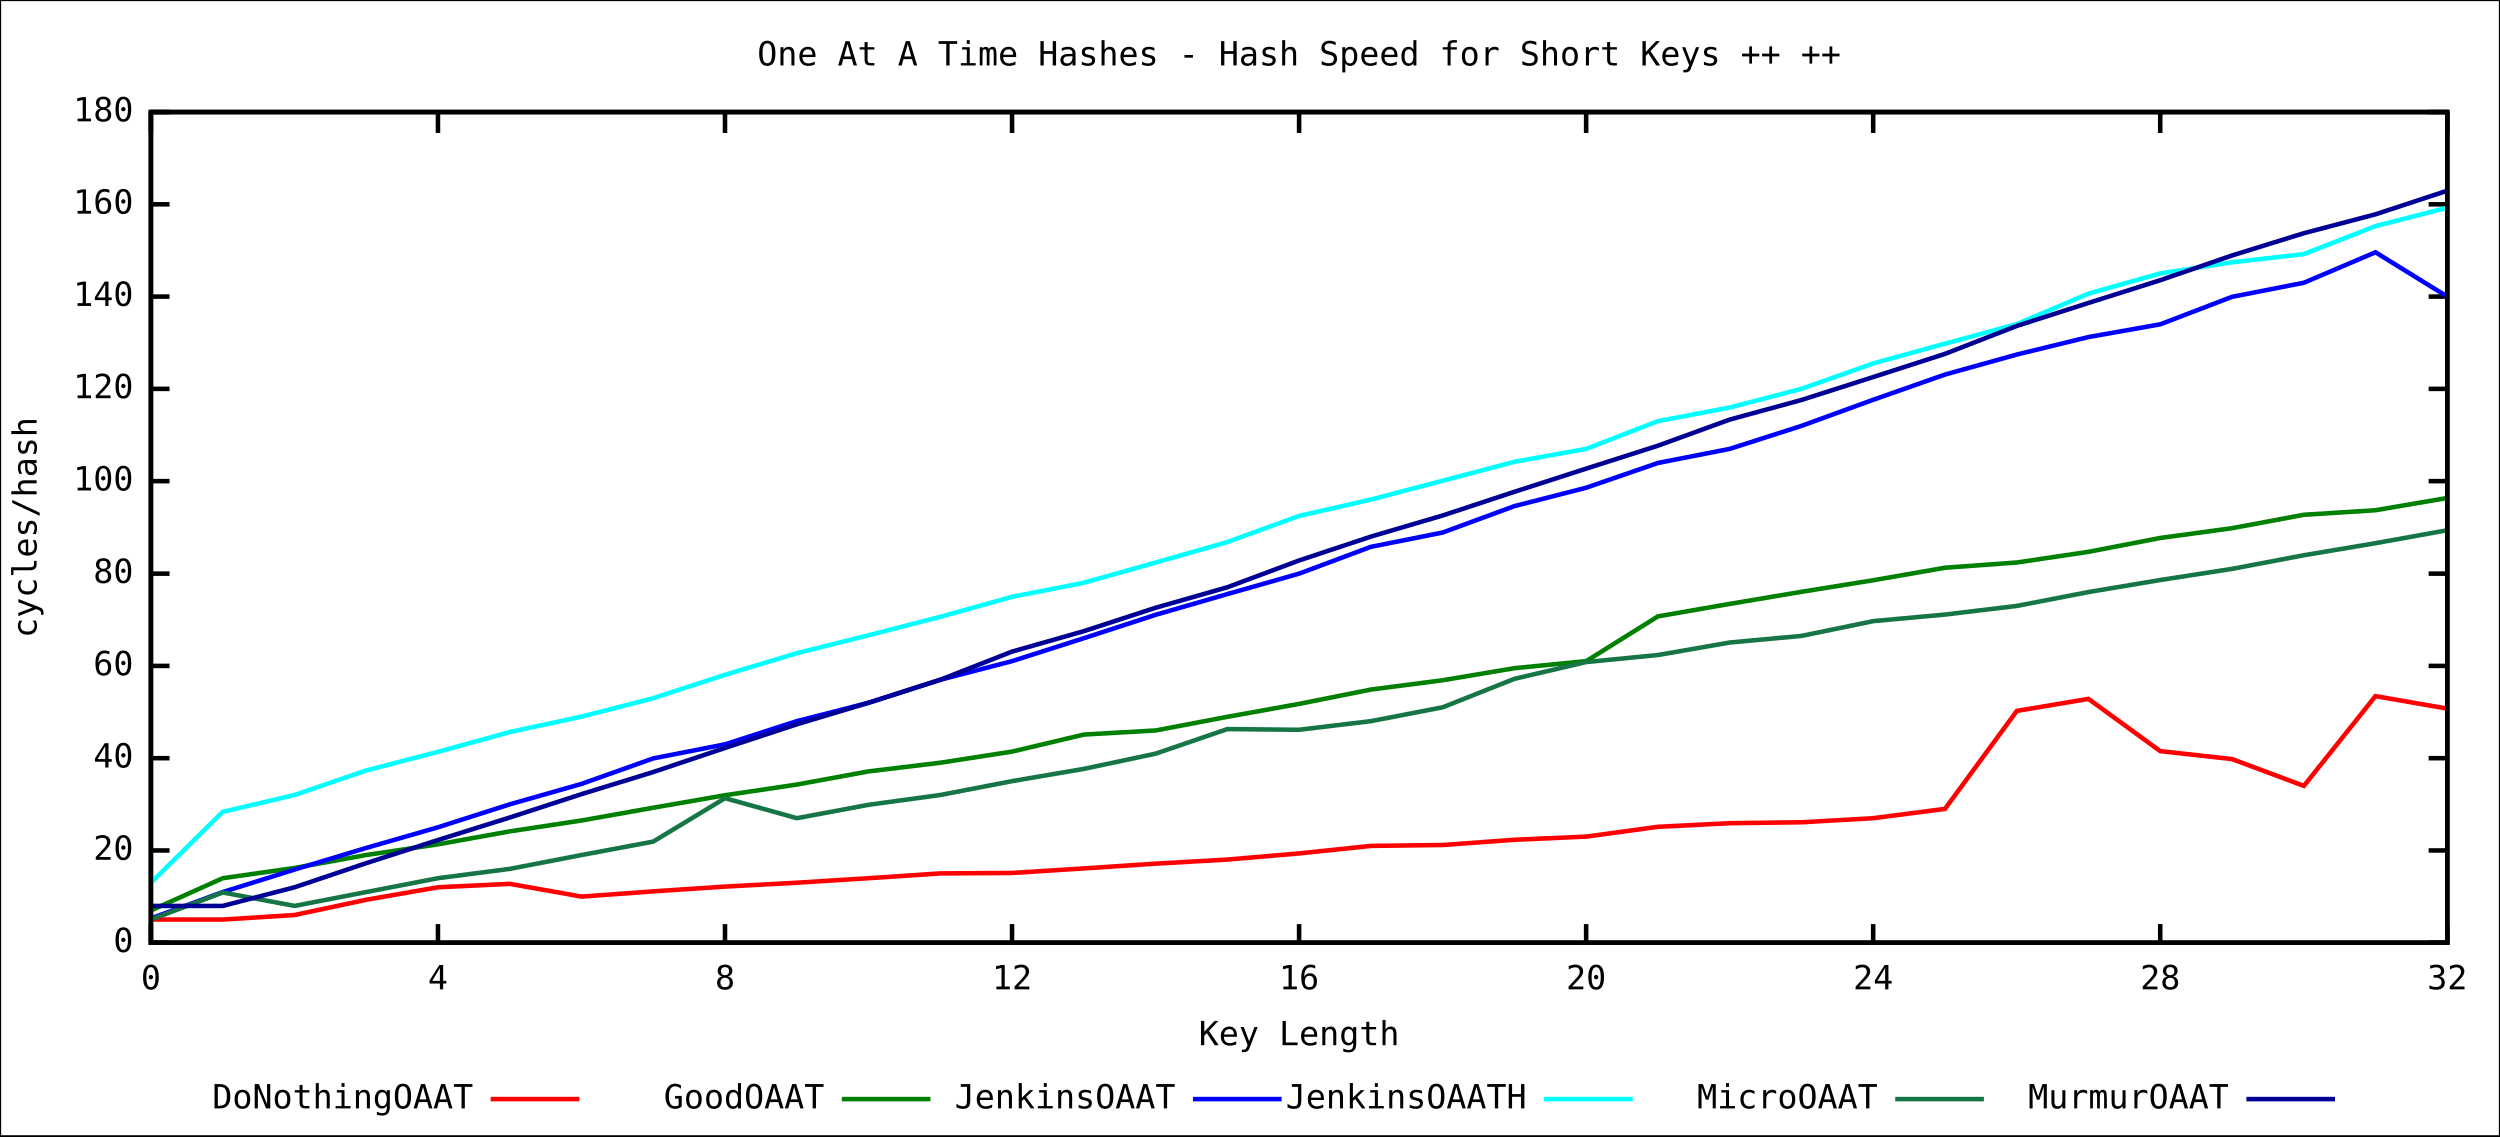
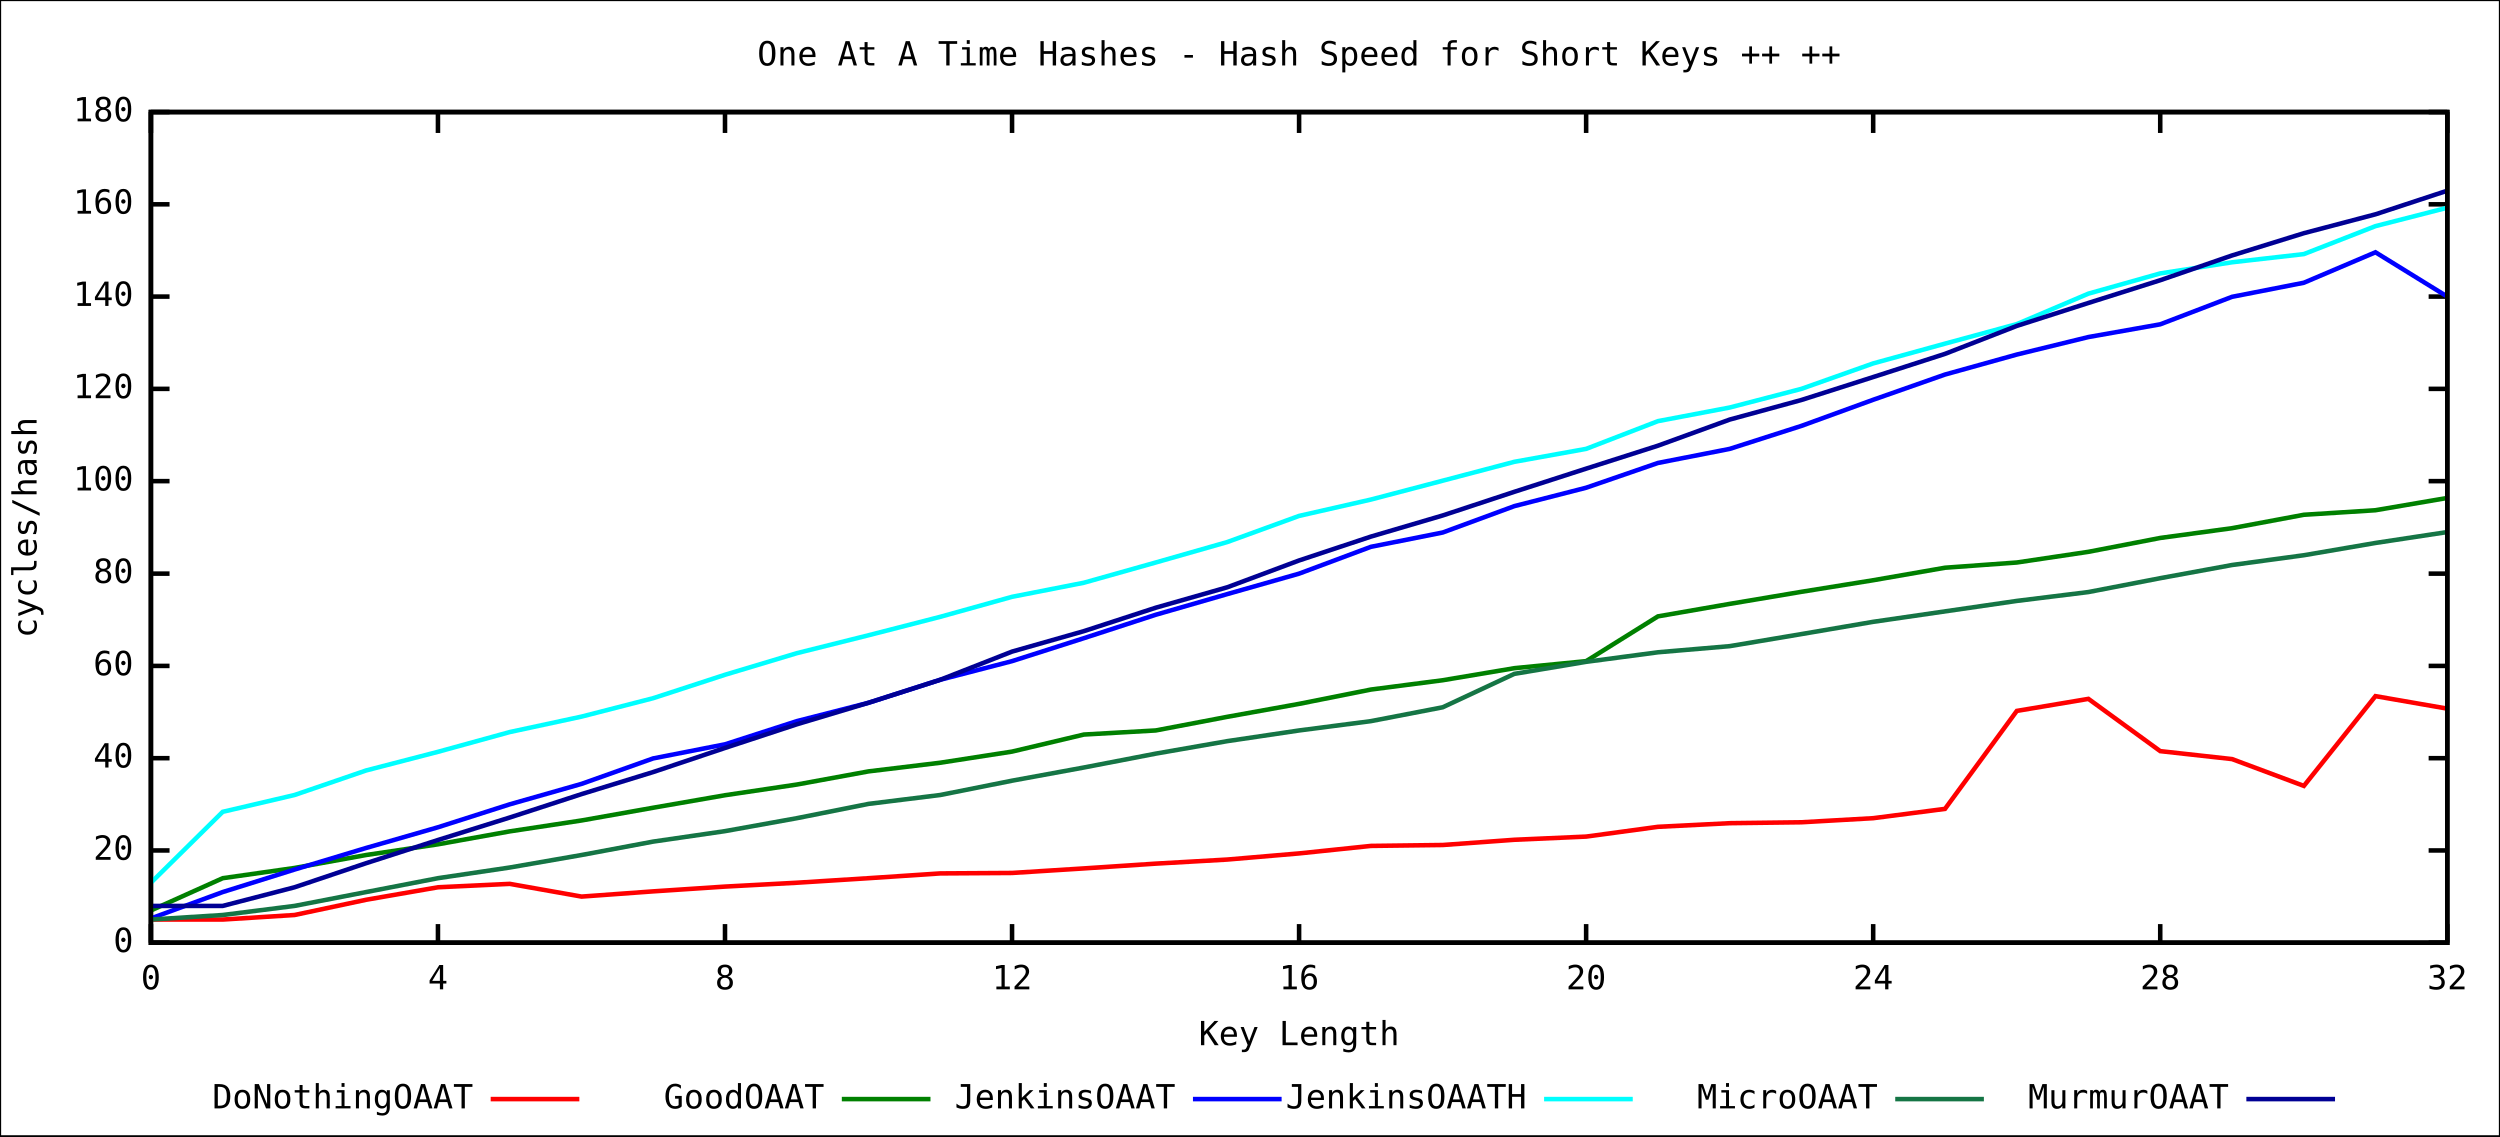
<svg xmlns="http://www.w3.org/2000/svg" xmlns:xlink="http://www.w3.org/1999/xlink" width="1100" height="500" viewBox="0 0 1100 500">
  <rect x="0" y="0" width="1100" height="500" fill="#ffffff" stroke="black" stroke-width="1" />
  <g id="gnuplot_canvas">
    <defs>
      <circle id="gpDot" r="0.5" stroke-width="0.5" />
      <path id="gpPt0" stroke-width="0.244" stroke="currentColor" d="M-1,0 h2 M0,-1 v2" />
      <path id="gpPt1" stroke-width="0.244" stroke="currentColor" d="M-1,-1 L1,1 M1,-1 L-1,1" />
      <path id="gpPt2" stroke-width="0.244" stroke="currentColor" d="M-1,0 L1,0 M0,-1 L0,1 M-1,-1 L1,1 M-1,1 L1,-1" />
      <rect id="gpPt3" stroke-width="0.244" stroke="currentColor" x="-1" y="-1" width="2" height="2" />
      <rect id="gpPt4" stroke-width="0.244" stroke="currentColor" fill="currentColor" x="-1" y="-1" width="2" height="2" />
      <circle id="gpPt5" stroke-width="0.244" stroke="currentColor" cx="0" cy="0" r="1" />
      <use xlink:href="#gpPt5" id="gpPt6" fill="currentColor" stroke="none" />
      <path id="gpPt7" stroke-width="0.244" stroke="currentColor" d="M0,-1.33 L-1.33,0.67 L1.33,0.67 z" />
      <use xlink:href="#gpPt7" id="gpPt8" fill="currentColor" stroke="none" />
      <use xlink:href="#gpPt7" id="gpPt9" stroke="currentColor" transform="rotate(180)" />
      <use xlink:href="#gpPt9" id="gpPt10" fill="currentColor" stroke="none" />
      <use xlink:href="#gpPt3" id="gpPt11" stroke="currentColor" transform="rotate(45)" />
      <use xlink:href="#gpPt11" id="gpPt12" fill="currentColor" stroke="none" />
    </defs>
    <g style="fill:none; color:white; stroke:currentColor; stroke-width:2.00; stroke-linecap:butt; stroke-linejoin:miter">
</g>
    <g style="fill:none; color:black; stroke:currentColor; stroke-width:2.00; stroke-linecap:butt; stroke-linejoin:miter">
      <path stroke="black" d="M66.4,414.8 L74.6,414.8 M1076.8,414.8 L1068.6,414.8  h0.01" />
      <g transform="translate(58.7,418.9)" style="stroke:none; fill:black; font-family:mono; font-size:11.00pt; text-anchor:end">
        <text> 0</text>
      </g>
      <path stroke="black" d="M66.4,374.2 L74.6,374.2 M1076.8,374.2 L1068.6,374.2  h0.01" />
      <g transform="translate(58.7,378.3)" style="stroke:none; fill:black; font-family:mono; font-size:11.00pt; text-anchor:end">
        <text> 20</text>
      </g>
      <path stroke="black" d="M66.4,333.6 L74.6,333.6 M1076.8,333.6 L1068.6,333.6  h0.01" />
      <g transform="translate(58.7,337.7)" style="stroke:none; fill:black; font-family:mono; font-size:11.00pt; text-anchor:end">
        <text> 40</text>
      </g>
      <path stroke="black" d="M66.4,293.0 L74.6,293.0 M1076.8,293.0 L1068.6,293.0  h0.01" />
      <g transform="translate(58.7,297.1)" style="stroke:none; fill:black; font-family:mono; font-size:11.00pt; text-anchor:end">
        <text> 60</text>
      </g>
      <path stroke="black" d="M66.4,252.4 L74.6,252.4 M1076.8,252.4 L1068.6,252.4  h0.01" />
      <g transform="translate(58.7,256.5)" style="stroke:none; fill:black; font-family:mono; font-size:11.00pt; text-anchor:end">
        <text> 80</text>
      </g>
      <path stroke="black" d="M66.4,211.7 L74.6,211.7 M1076.8,211.7 L1068.6,211.7  h0.01" />
      <g transform="translate(58.7,215.8)" style="stroke:none; fill:black; font-family:mono; font-size:11.00pt; text-anchor:end">
        <text> 100</text>
      </g>
      <path stroke="black" d="M66.4,171.1 L74.6,171.1 M1076.8,171.1 L1068.6,171.1  h0.01" />
      <g transform="translate(58.7,175.2)" style="stroke:none; fill:black; font-family:mono; font-size:11.00pt; text-anchor:end">
        <text> 120</text>
      </g>
      <path stroke="black" d="M66.4,130.5 L74.6,130.5 M1076.8,130.5 L1068.6,130.5  h0.01" />
      <g transform="translate(58.7,134.6)" style="stroke:none; fill:black; font-family:mono; font-size:11.00pt; text-anchor:end">
        <text> 140</text>
      </g>
      <path stroke="black" d="M66.4,89.9 L74.6,89.9 M1076.8,89.9 L1068.6,89.9  h0.01" />
      <g transform="translate(58.7,94.0)" style="stroke:none; fill:black; font-family:mono; font-size:11.00pt; text-anchor:end">
        <text> 160</text>
      </g>
      <path stroke="black" d="M66.4,49.3 L74.6,49.3 M1076.8,49.3 L1068.6,49.3  h0.01" />
      <g transform="translate(58.7,53.4)" style="stroke:none; fill:black; font-family:mono; font-size:11.00pt; text-anchor:end">
        <text> 180</text>
      </g>
      <path stroke="black" d="M66.4,414.8 L66.4,406.6 M66.4,49.3 L66.4,57.5  h0.01" />
      <g transform="translate(66.4,435.3)" style="stroke:none; fill:black; font-family:mono; font-size:11.00pt; text-anchor:middle">
        <text> 0</text>
      </g>
      <path stroke="black" d="M192.7,414.8 L192.7,406.6 M192.7,49.3 L192.7,57.5  h0.01" />
      <g transform="translate(192.7,435.3)" style="stroke:none; fill:black; font-family:mono; font-size:11.00pt; text-anchor:middle">
        <text> 4</text>
      </g>
      <path stroke="black" d="M319.0,414.8 L319.0,406.6 M319.0,49.3 L319.0,57.5  h0.01" />
      <g transform="translate(319.0,435.3)" style="stroke:none; fill:black; font-family:mono; font-size:11.00pt; text-anchor:middle">
        <text> 8</text>
      </g>
      <path stroke="black" d="M445.3,414.8 L445.3,406.6 M445.3,49.3 L445.3,57.5  h0.01" />
      <g transform="translate(445.3,435.3)" style="stroke:none; fill:black; font-family:mono; font-size:11.00pt; text-anchor:middle">
        <text> 12</text>
      </g>
      <path stroke="black" d="M571.6,414.8 L571.6,406.6 M571.6,49.3 L571.6,57.5  h0.01" />
      <g transform="translate(571.6,435.3)" style="stroke:none; fill:black; font-family:mono; font-size:11.00pt; text-anchor:middle">
        <text> 16</text>
      </g>
      <path stroke="black" d="M697.9,414.8 L697.9,406.6 M697.9,49.3 L697.9,57.5  h0.01" />
      <g transform="translate(697.9,435.3)" style="stroke:none; fill:black; font-family:mono; font-size:11.00pt; text-anchor:middle">
        <text> 20</text>
      </g>
      <path stroke="black" d="M824.2,414.8 L824.2,406.6 M824.2,49.3 L824.2,57.5  h0.01" />
      <g transform="translate(824.2,435.3)" style="stroke:none; fill:black; font-family:mono; font-size:11.00pt; text-anchor:middle">
        <text> 24</text>
      </g>
      <path stroke="black" d="M950.5,414.8 L950.5,406.6 M950.5,49.3 L950.5,57.5  h0.01" />
      <g transform="translate(950.5,435.3)" style="stroke:none; fill:black; font-family:mono; font-size:11.00pt; text-anchor:middle">
        <text> 28</text>
      </g>
      <path stroke="black" d="M1076.8,414.8 L1076.8,406.6 M1076.8,49.3 L1076.8,57.5  h0.01" />
      <g transform="translate(1076.8,435.3)" style="stroke:none; fill:black; font-family:mono; font-size:11.00pt; text-anchor:middle">
        <text> 32</text>
      </g>
      <path stroke="black" d="M66.4,49.3 L66.4,414.8 L1076.8,414.8 L1076.8,49.3 L66.4,49.3 Z  h0.01" />
      <g transform="translate(16.1,232.1) rotate(270)" style="stroke:none; fill:black; font-family:mono; font-size:11.00pt; text-anchor:middle">
        <text>cycles/hash</text>
      </g>
      <g transform="translate(571.6,459.9)" style="stroke:none; fill:black; font-family:mono; font-size:11.00pt; text-anchor:middle">
        <text>Key Length</text>
      </g>
      <g transform="translate(571.6,28.8)" style="stroke:none; fill:black; font-family:mono; font-size:11.00pt; text-anchor:middle">
        <text>One At A Time Hashes - Hash Speed for Short Keys <a href="One_At_A_Time_Hashes.medium.svg">++</a>
          <a href="One_At_A_Time_Hashes.long.svg">++</a>
        </text>
      </g>
    </g>
    <g id="DoNothingOAAT">
      <g style="fill:none; color:red; stroke:currentColor; stroke-width:2.00; stroke-linecap:butt; stroke-linejoin:miter">
        <g visibility="visible">
          <g transform="translate(208.2,487.7)" style="stroke:none; fill:black; font-family:mono; font-size:11.00pt; text-anchor:end">
            <text>DoNothingOAAT</text>
          </g>
          <path d="M215.9,483.6 L254.9,483.6  h0.01" />
        </g>
        <path d="M66.4,404.6 L98.0,404.6 L129.6,402.6 L161.1,395.9 L192.7,390.4 L224.3,388.9 L255.9,394.5 L287.4,392.2    L319.0,390.1 L350.6,388.4 L382.2,386.4 L413.7,384.3 L445.3,384.1 L476.9,382.1 L508.5,380.0 L540.0,378.2    L571.6,375.5 L603.2,372.2 L634.8,371.8 L666.3,369.5 L697.9,368.1 L729.5,363.8 L761.1,362.2 L792.6,361.8    L824.2,360.0 L855.8,355.9 L887.4,312.8 L918.9,307.5 L950.5,330.5 L982.1,334.0 L1013.7,345.8 L1045.2,306.3    L1076.8,311.8  h0.01" />
      </g>
    </g>
    <g id="GoodOAAT">
      <g style="fill:none; color:green; stroke:currentColor; stroke-width:2.00; stroke-linecap:butt; stroke-linejoin:miter">
        <g visibility="visible">
          <g transform="translate(362.7,487.7)" style="stroke:none; fill:black; font-family:mono; font-size:11.00pt; text-anchor:end">
            <text>GoodOAAT</text>
          </g>
          <path d="M370.4,483.6 L409.4,483.6  h0.01" />
        </g>
        <path d="M66.4,400.6 L98.0,386.4 L129.6,381.9 L161.1,376.2 L192.7,371.5 L224.3,365.8 L255.9,361.0 L287.4,355.4    L319.0,349.9 L350.6,345.2 L382.2,339.4 L413.7,335.6 L445.3,330.7 L476.9,323.2 L508.5,321.4 L540.0,315.4    L571.6,309.7 L603.2,303.4 L634.8,299.3 L666.3,294.0 L697.9,290.9 L729.5,271.2 L761.1,265.7 L792.6,260.4    L824.2,255.3 L855.8,249.8 L887.4,247.5 L918.9,242.8 L950.5,236.7 L982.1,232.4 L1013.7,226.5 L1045.2,224.5    L1076.8,219.1  h0.01" />
      </g>
    </g>
    <g id="JenkinsOAAT">
      <g style="fill:none; color:blue; stroke:currentColor; stroke-width:2.00; stroke-linecap:butt; stroke-linejoin:miter">
        <g visibility="visible">
          <g transform="translate(517.2,487.7)" style="stroke:none; fill:black; font-family:mono; font-size:11.00pt; text-anchor:end">
            <text>JenkinsOAAT</text>
          </g>
          <path d="M524.9,483.6 L563.9,483.6  h0.01" />
        </g>
        <path d="M66.4,404.1 L98.0,392.5 L129.6,382.6 L161.1,373.1 L192.7,364.0 L224.3,353.9 L255.9,344.9 L287.4,333.7    L319.0,327.5 L350.6,317.3 L382.2,309.2 L413.7,299.1 L445.3,290.9 L476.9,280.8 L508.5,270.5 L540.0,261.4    L571.6,252.4 L603.2,240.6 L634.8,234.3 L666.3,222.7 L697.9,214.6 L729.5,203.7 L761.1,197.5 L792.6,187.4    L824.2,175.9 L855.8,164.8 L887.4,156.0 L918.9,148.3 L950.5,142.7 L982.1,130.6 L1013.7,124.4 L1045.2,111.0    L1076.8,130.5  h0.01" />
      </g>
    </g>
    <g id="JenkinsOAATH">
      <g style="fill:none; color:cyan; stroke:currentColor; stroke-width:2.00; stroke-linecap:butt; stroke-linejoin:miter">
        <g visibility="visible">
          <g transform="translate(671.7,487.7)" style="stroke:none; fill:black; font-family:mono; font-size:11.00pt; text-anchor:end">
            <text>JenkinsOAATH</text>
          </g>
          <path d="M679.4,483.6 L718.4,483.6  h0.01" />
        </g>
        <path d="M66.4,388.4 L98.0,357.2 L129.6,349.8 L161.1,339.0 L192.7,330.8 L224.3,322.1 L255.9,315.3 L287.4,307.2    L319.0,296.9 L350.6,287.4 L382.2,279.5 L413.7,271.4 L445.3,262.6 L476.9,256.4 L508.5,247.5 L540.0,238.5    L571.6,227.0 L603.2,219.8 L634.8,211.5 L666.3,203.2 L697.9,197.5 L729.5,185.3 L761.1,179.3 L792.6,171.1    L824.2,159.9 L855.8,151.2 L887.4,142.6 L918.9,129.2 L950.5,120.3 L982.1,115.4 L1013.7,111.8 L1045.2,99.5    L1076.8,91.4  h0.01" />
      </g>
    </g>
    <g id="MicroOAAT">
      <g style="fill:none; color:#157545; stroke:currentColor; stroke-width:2.00; stroke-linecap:butt; stroke-linejoin:miter">
        <g visibility="visible">
          <g transform="translate(826.2,487.7)" style="stroke:none; fill:black; font-family:mono; font-size:11.00pt; text-anchor:end">
            <text>MicroOAAT</text>
          </g>
          <path d="M833.9,483.6 L872.9,483.6  h0.01" />
        </g>
-         <path d="M66.4,404.6 L98.0,392.7 L129.6,398.6 L161.1,392.5 L192.7,386.4 L224.3,382.3 L255.9,376.2 L287.4,370.3    L319.0,351.2 L350.6,360.0 L382.2,354.1 L413.7,349.8 L445.3,343.7 L476.9,338.3 L508.5,331.6 L540.0,320.8    L571.6,321.1 L603.2,317.3 L634.8,311.2 L666.3,298.7 L697.9,291.3 L729.5,288.2 L761.1,282.7 L792.6,279.8    L824.2,273.3 L855.8,270.4 L887.4,266.6 L918.9,260.5 L950.5,255.2 L982.1,250.3 L1013.7,244.3 L1045.2,239.0    L1076.8,233.3  h0.01" />
+         <path d="M66.4,404.6 L98.0,402.6 L129.6,398.6 L161.1,392.5 L192.7,386.4 L224.3,381.7 L255.9,376.2 L287.4,370.3    L319.0,365.7 L350.6,360.0 L382.2,353.7 L413.7,349.8 L445.3,343.5 L476.9,337.7 L508.5,331.6 L540.0,326.1    L571.6,321.4 L603.2,317.3 L634.8,311.2 L666.3,296.5 L697.9,291.2 L729.5,287.0 L761.1,284.3 L792.6,279.0    L824.2,273.6 L855.8,269.0 L887.4,264.4 L918.9,260.5 L950.5,254.4 L982.1,248.6 L1013.7,244.3 L1045.2,238.9    L1076.8,234.1  h0.01" />
      </g>
    </g>
    <g id="MurmurOAAT">
      <g style="fill:none; color:#000094; stroke:currentColor; stroke-width:2.00; stroke-linecap:butt; stroke-linejoin:miter">
        <g visibility="visible">
          <g transform="translate(980.7,487.7)" style="stroke:none; fill:black; font-family:mono; font-size:11.00pt; text-anchor:end">
            <text>MurmurOAAT</text>
          </g>
          <path d="M988.4,483.6 L1027.4,483.6  h0.01" />
        </g>
        <path d="M66.4,398.6 L98.0,398.6 L129.6,390.4 L161.1,379.8 L192.7,369.6 L224.3,359.7 L255.9,349.4 L287.4,339.7    L319.0,329.1 L350.6,318.7 L382.2,309.2 L413.7,299.1 L445.3,286.7 L476.9,277.7 L508.5,267.4 L540.0,258.4    L571.6,246.6 L603.2,236.1 L634.8,226.8 L666.3,216.4 L697.9,206.2 L729.5,196.1 L761.1,184.6 L792.6,176.0    L824.2,165.9 L855.8,155.7 L887.4,143.4 L918.9,133.3 L950.5,123.3 L982.1,112.4 L1013.7,102.6 L1045.2,94.3    L1076.8,83.9  h0.01" />
      </g>
    </g>
    <g style="fill:none; color:black; stroke:currentColor; stroke-width:2.00; stroke-linecap:butt; stroke-linejoin:miter">
      <path stroke="black" d="M66.4,49.3 L66.4,414.8 L1076.8,414.8 L1076.8,49.3 L66.4,49.3 Z  h0.01" />
    </g>
  </g>
  <text id="coord_text" text-anchor="start" pointer-events="none" font-size="12" font-family="Arial" visibility="hidden"> </text>
</svg>
